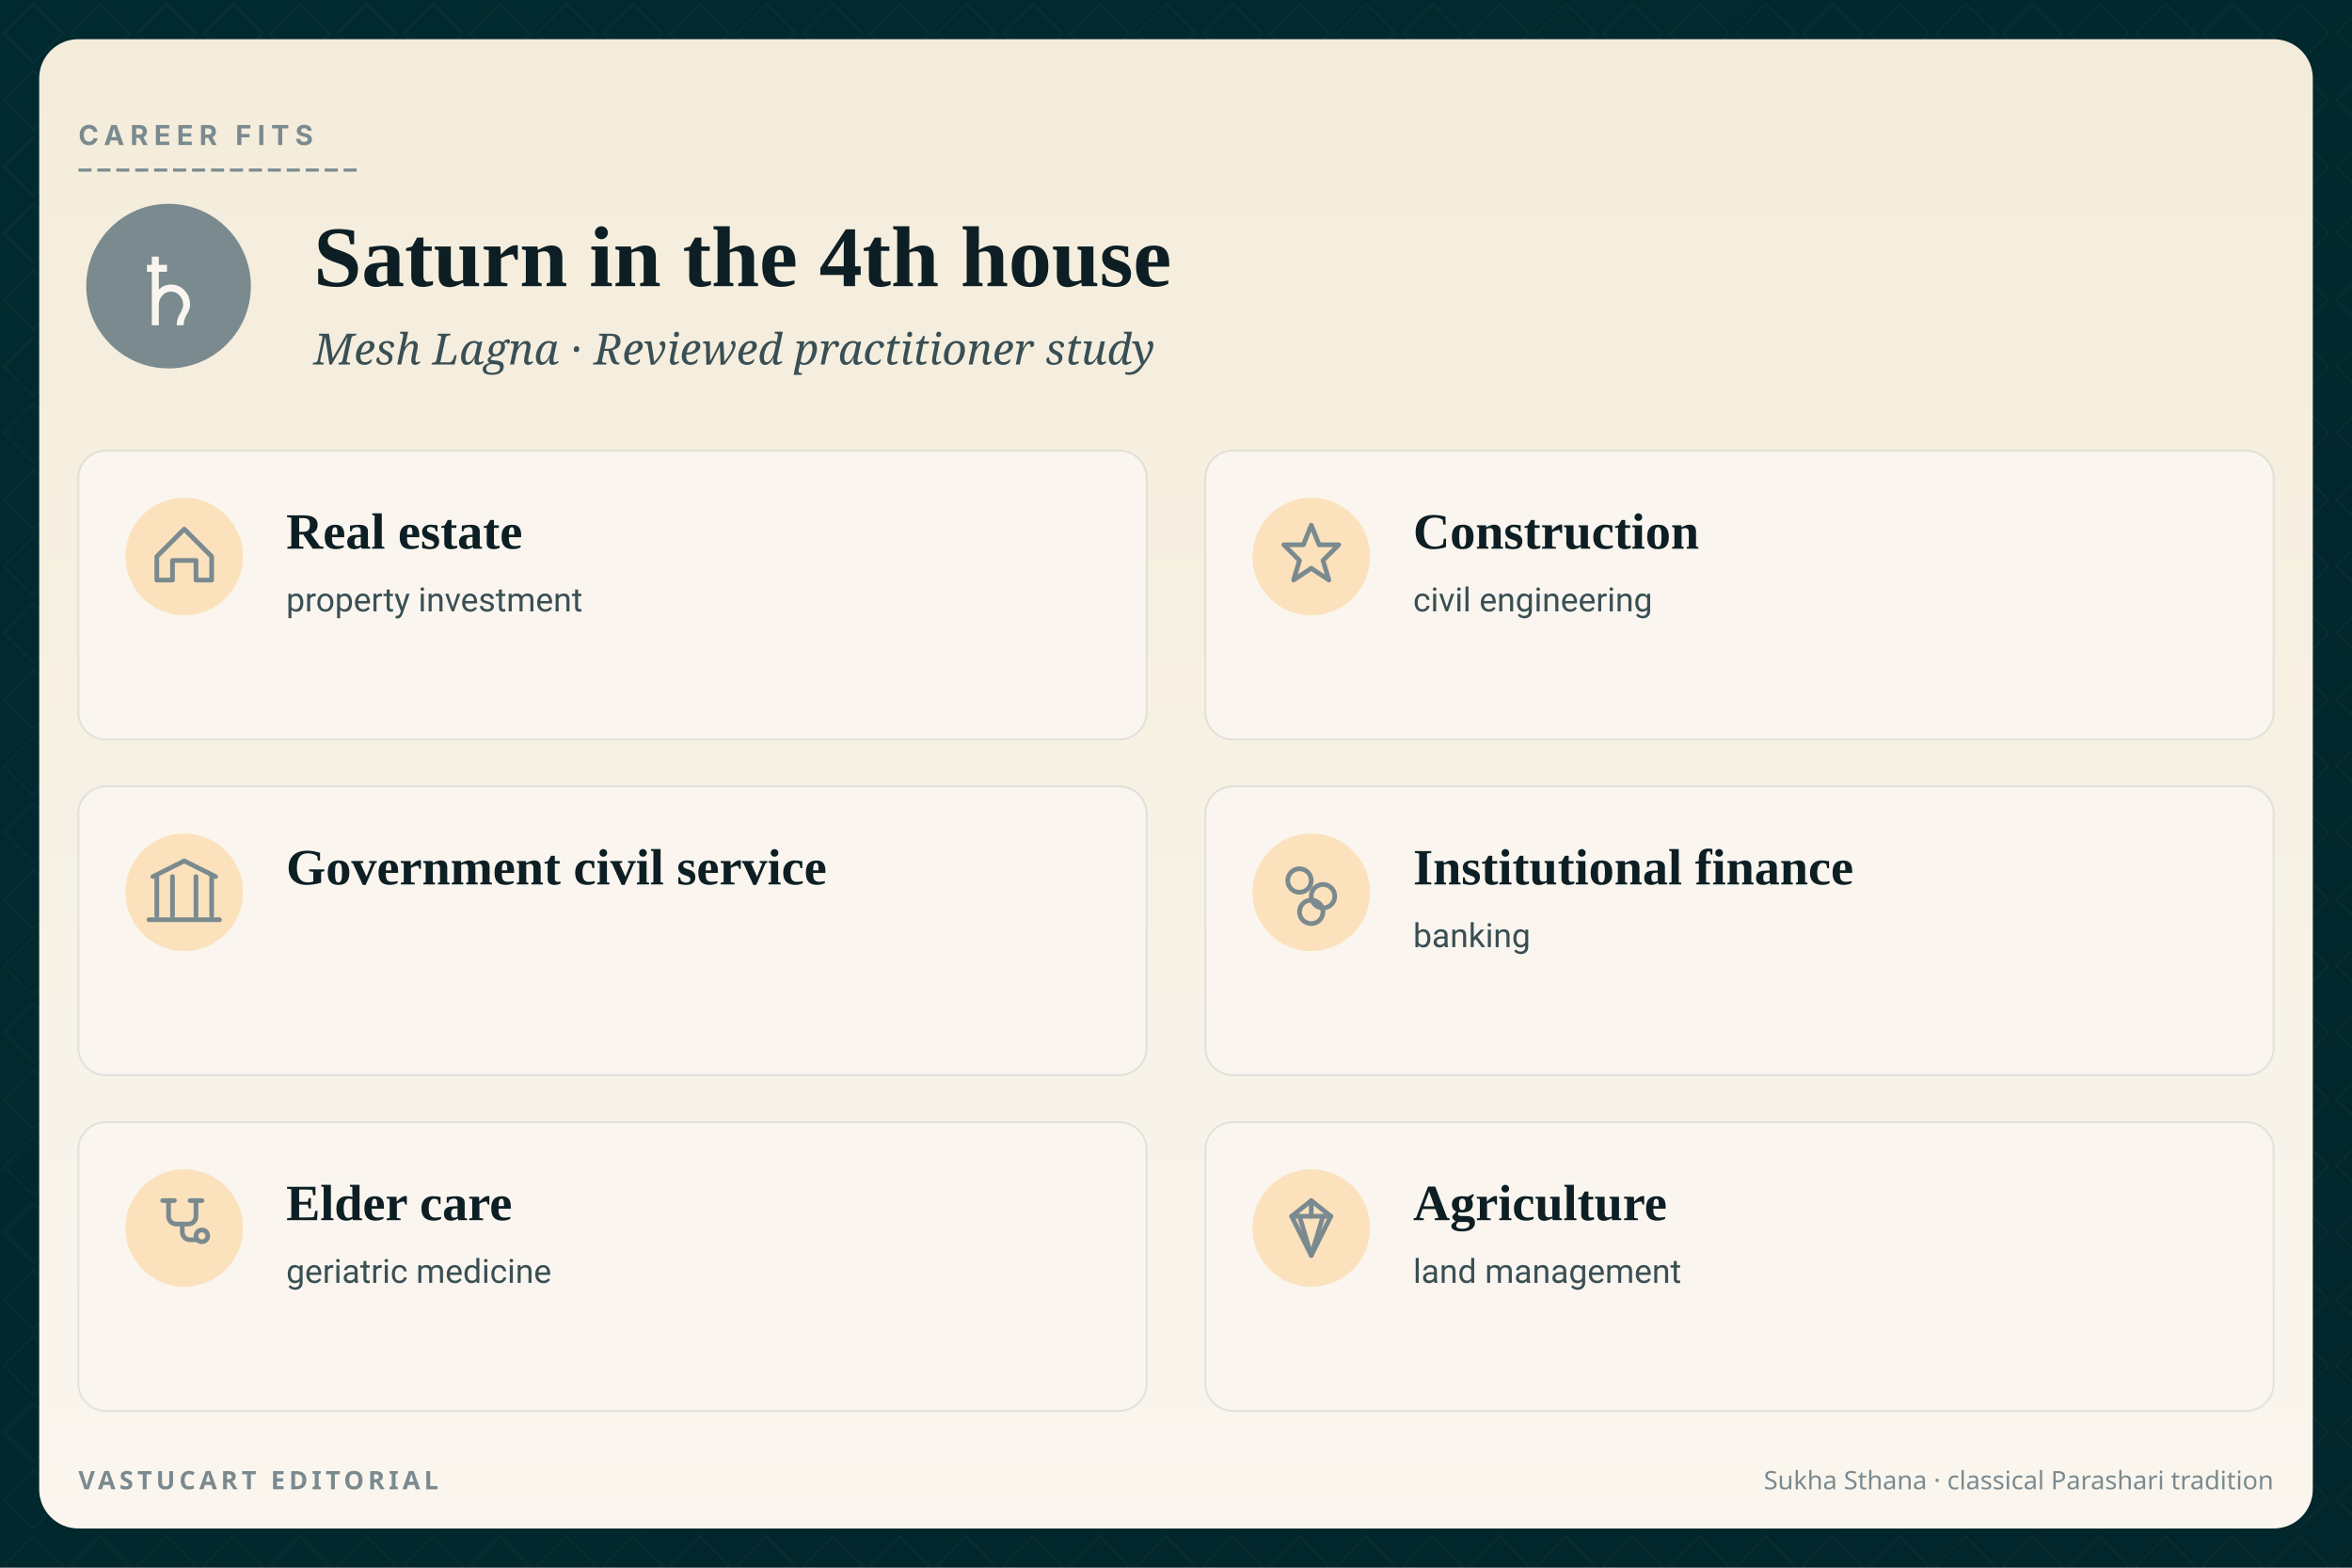
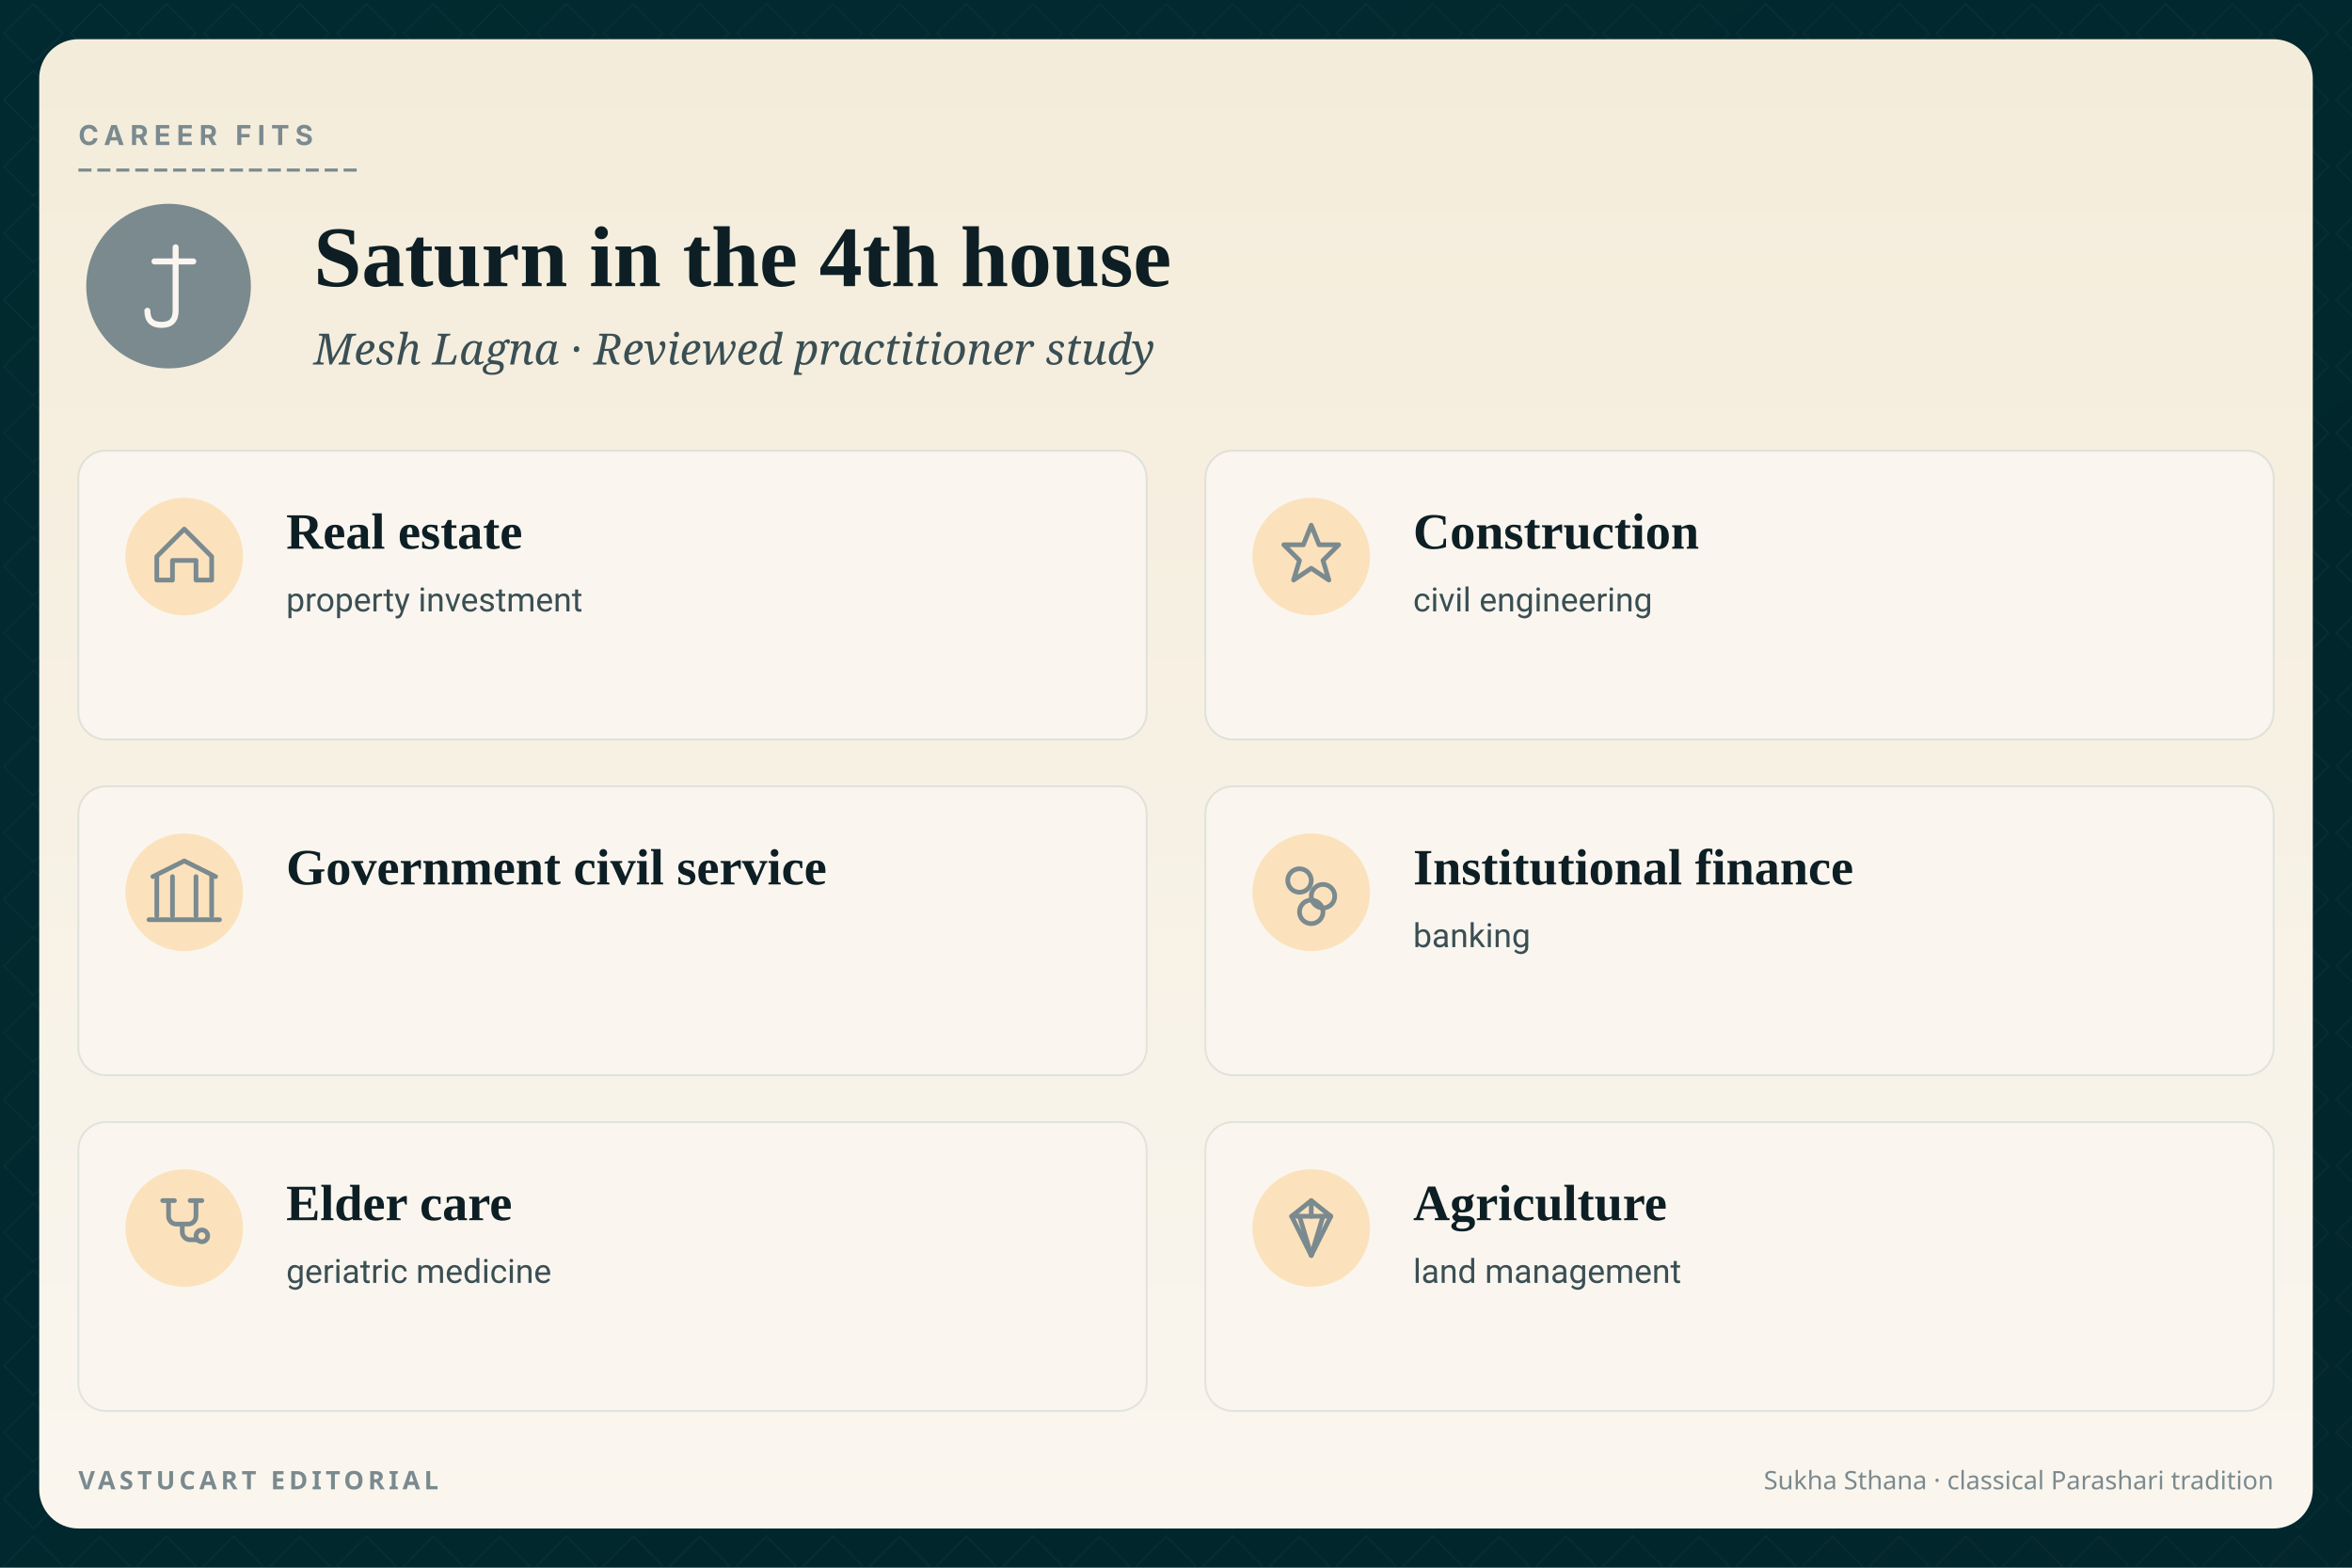
<svg xmlns="http://www.w3.org/2000/svg" viewBox="0 0 1200 800" role="img" aria-label="Saturn in 4th house career fits for Mesh Lagna">
  <defs>
    <linearGradient id="bg" x1="0" y1="0" x2="1" y2="1">
      <stop offset="0%" stop-color="#012a30" />
      <stop offset="100%" stop-color="#01262b" />
    </linearGradient>
    <linearGradient id="cardBg" x1="0" y1="0" x2="0" y2="1">
      <stop offset="0%" stop-color="#F4ECDA" />
      <stop offset="100%" stop-color="#faf6ef" />
    </linearGradient>
    <pattern id="diamondPattern" x="0" y="0" width="34" height="34" patternUnits="userSpaceOnUse">
      <path d="M17 2 L32 17 L17 32 L2 17 Z" fill="none" stroke="#7a8a8f" stroke-opacity="0.06" stroke-width="1" />
    </pattern>
  </defs>
  <rect x="0" y="0" width="1200" height="800" fill="url(#bg)" />
  <rect x="0" y="0" width="1200" height="800" fill="url(#diamondPattern)" />
  <rect x="20" y="20" width="1160" height="760" rx="20" fill="url(#cardBg)" />
  <g>
    <text x="40" y="74" font-family="system-ui, -apple-system, sans-serif" font-size="14" font-weight="700" letter-spacing="3" fill="#7a8a8f">CAREER FITS</text>
    <text x="40" y="86" font-family="system-ui, -apple-system, sans-serif" font-size="14" font-weight="700" letter-spacing="3" fill="#7a8a8f">_______________</text>
    <circle cx="86" cy="146" r="42" fill="#7a8a8f" />
-     <text x="86" y="166" text-anchor="middle" font-family="Georgia, serif" font-size="48" font-weight="700" fill="#faf6ef">♄</text>
+     <g transform="translate(86 146)">
+       <g transform="scale(0.9)">
+         <path d="M 4 -22 L 4 14 Q 4 22 -4 22 Q -12 22 -12 14" stroke="#faf6ef" stroke-width="3.4" stroke-linecap="round" stroke-linejoin="round" fill="none" />
+         <line x1="-8" y1="-14" x2="14" y2="-14" stroke="#faf6ef" stroke-width="3.4" stroke-linecap="round" stroke-linejoin="round" fill="none" />
+       </g>
+     </g>
    <text x="160" y="146" font-family="Georgia, 'Times New Roman', serif" font-size="44" font-weight="700" fill="#0d1f24">Saturn in the 4th house</text>
    <text x="160" y="186" font-family="Georgia, serif" font-style="italic" font-size="22" fill="#3a4f54">Mesh Lagna · Reviewed practitioner study</text>
  </g>
  <g>
    <rect x="40" y="230" width="545" height="147.333" rx="14" fill="#faf6ef" stroke="rgba(1,63,71,0.10)" stroke-width="1" />
    <circle cx="94" cy="284" r="30" fill="#FBE2BD" />
    <g transform="translate(74 264)" color="#7a8a8f">
      <g fill="none" stroke="currentColor" stroke-width="2.4" stroke-linecap="round" stroke-linejoin="round">
        <path d="M6 20 L20 6 L34 20 V32 H26 V22 H14 V32 H6 Z" />
      </g>
    </g>
    <text x="146" y="280" font-family="Georgia, 'Times New Roman', serif" font-size="26" font-weight="700" fill="#0d1f24">Real estate</text>
    <text x="146" y="312" font-family="system-ui, -apple-system, 'Segoe UI', Roboto, sans-serif" font-size="17" fill="#3a4f54">property investment</text>
  </g>
  <g>
    <rect x="615" y="230" width="545" height="147.333" rx="14" fill="#faf6ef" stroke="rgba(1,63,71,0.10)" stroke-width="1" />
    <circle cx="669" cy="284" r="30" fill="#FBE2BD" />
    <g transform="translate(649 264)" color="#7a8a8f">
      <g fill="none" stroke="currentColor" stroke-width="2.4" stroke-linecap="round" stroke-linejoin="round">
        <path d="M20 4 L24 14 L34 14 L26 22 L29 32 L20 26 L11 32 L14 22 L6 14 L16 14 Z" />
      </g>
    </g>
    <text x="721" y="280" font-family="Georgia, 'Times New Roman', serif" font-size="26" font-weight="700" fill="#0d1f24">Construction</text>
    <text x="721" y="312" font-family="system-ui, -apple-system, 'Segoe UI', Roboto, sans-serif" font-size="17" fill="#3a4f54">civil engineering</text>
  </g>
  <g>
    <rect x="40" y="401.333" width="545" height="147.333" rx="14" fill="#faf6ef" stroke="rgba(1,63,71,0.10)" stroke-width="1" />
    <circle cx="94" cy="455.333" r="30" fill="#FBE2BD" />
    <g transform="translate(74 435.3333)" color="#7a8a8f">
      <g fill="none" stroke="currentColor" stroke-width="2.4" stroke-linecap="round" stroke-linejoin="round">
        <path d="M4 12 L20 4 L36 12" />
        <path d="M6 12 V32" />
        <path d="M14 12 V32" />
        <path d="M26 12 V32" />
        <path d="M34 12 V32" />
        <path d="M2 34 L38 34" />
      </g>
    </g>
    <text x="146" y="451.333" font-family="Georgia, 'Times New Roman', serif" font-size="26" font-weight="700" fill="#0d1f24">Government civil service</text>
  </g>
  <g>
    <rect x="615" y="401.333" width="545" height="147.333" rx="14" fill="#faf6ef" stroke="rgba(1,63,71,0.10)" stroke-width="1" />
    <circle cx="669" cy="455.333" r="30" fill="#FBE2BD" />
    <g transform="translate(649 435.3333)" color="#7a8a8f">
      <g fill="none" stroke="currentColor" stroke-width="2.4" stroke-linecap="round" stroke-linejoin="round">
        <circle cx="14" cy="14" r="6" />
        <circle cx="26" cy="22" r="6" />
        <circle cx="20" cy="30" r="6" />
      </g>
    </g>
    <text x="721" y="451.333" font-family="Georgia, 'Times New Roman', serif" font-size="26" font-weight="700" fill="#0d1f24">Institutional finance</text>
    <text x="721" y="483.333" font-family="system-ui, -apple-system, 'Segoe UI', Roboto, sans-serif" font-size="17" fill="#3a4f54">banking</text>
  </g>
  <g>
    <rect x="40" y="572.667" width="545" height="147.333" rx="14" fill="#faf6ef" stroke="rgba(1,63,71,0.10)" stroke-width="1" />
    <circle cx="94" cy="626.667" r="30" fill="#FBE2BD" />
    <g transform="translate(74 606.6667)" color="#7a8a8f">
      <g fill="none" stroke="currentColor" stroke-width="2.4" stroke-linecap="round" stroke-linejoin="round">
        <path d="M12 6 V14 a4 4 0 0 0 4 4 H22 a4 4 0 0 0 4 -4 V6" />
        <circle cx="29" cy="24" r="3" />
        <path d="M19 18 V22 a4 4 0 0 0 4 4 H26" />
        <path d="M9 6 L15 6" />
        <path d="M23 6 L29 6" />
      </g>
    </g>
    <text x="146" y="622.667" font-family="Georgia, 'Times New Roman', serif" font-size="26" font-weight="700" fill="#0d1f24">Elder care</text>
    <text x="146" y="654.667" font-family="system-ui, -apple-system, 'Segoe UI', Roboto, sans-serif" font-size="17" fill="#3a4f54">geriatric medicine</text>
  </g>
  <g>
    <rect x="615" y="572.667" width="545" height="147.333" rx="14" fill="#faf6ef" stroke="rgba(1,63,71,0.10)" stroke-width="1" />
    <circle cx="669" cy="626.667" r="30" fill="#FBE2BD" />
    <g transform="translate(649 606.6667)" color="#7a8a8f">
      <g fill="none" stroke="currentColor" stroke-width="2.4" stroke-linejoin="round" stroke-linecap="round">
        <path d="M10 14 L20 6 L30 14 L20 34 Z" />
        <path d="M10 14 L30 14" />
        <path d="M20 6 L20 14" />
        <path d="M14 14 L20 34" />
        <path d="M26 14 L20 34" />
      </g>
    </g>
    <text x="721" y="622.667" font-family="Georgia, 'Times New Roman', serif" font-size="26" font-weight="700" fill="#0d1f24">Agriculture</text>
    <text x="721" y="654.667" font-family="system-ui, -apple-system, 'Segoe UI', Roboto, sans-serif" font-size="17" fill="#3a4f54">land management</text>
  </g>
  <text x="40" y="760" font-family="system-ui, sans-serif" font-size="13" font-weight="600" letter-spacing="2" fill="#7a8a8f">VASTUCART EDITORIAL</text>
  <text x="1160" y="760" text-anchor="end" font-family="system-ui, sans-serif" font-size="13" fill="#7a8a8f">Sukha Sthana · classical Parashari tradition</text>
</svg>
